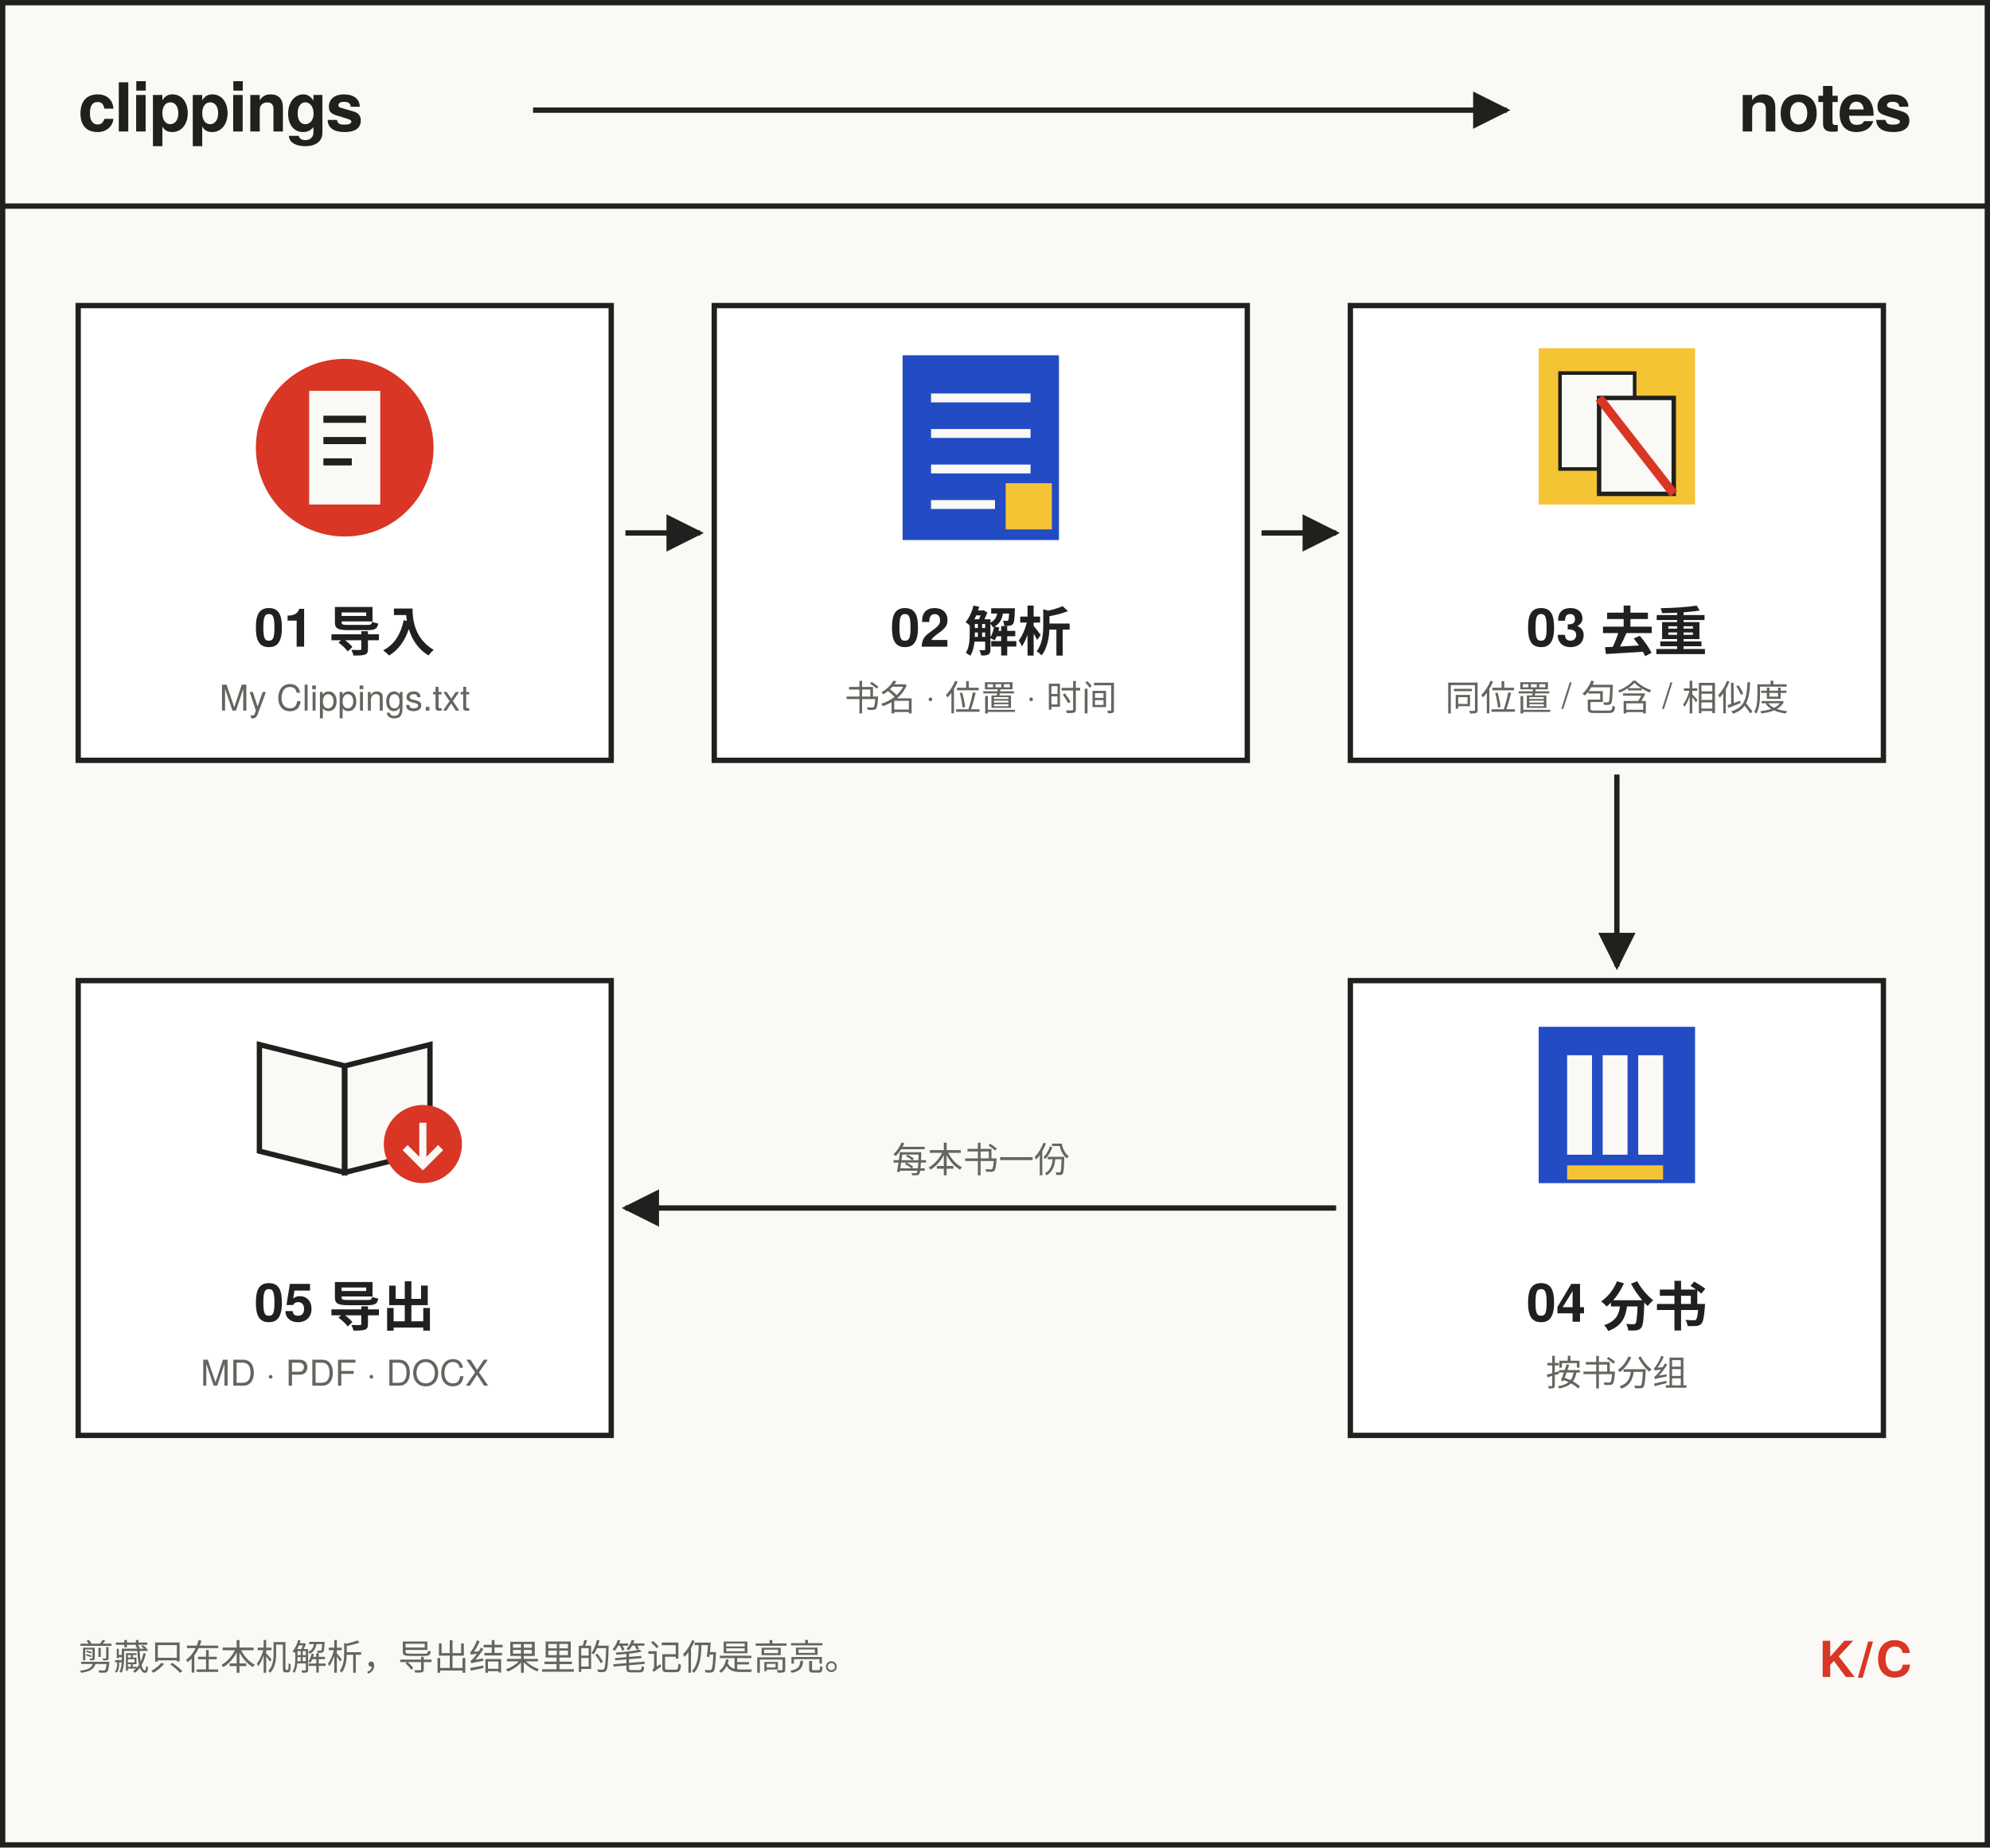
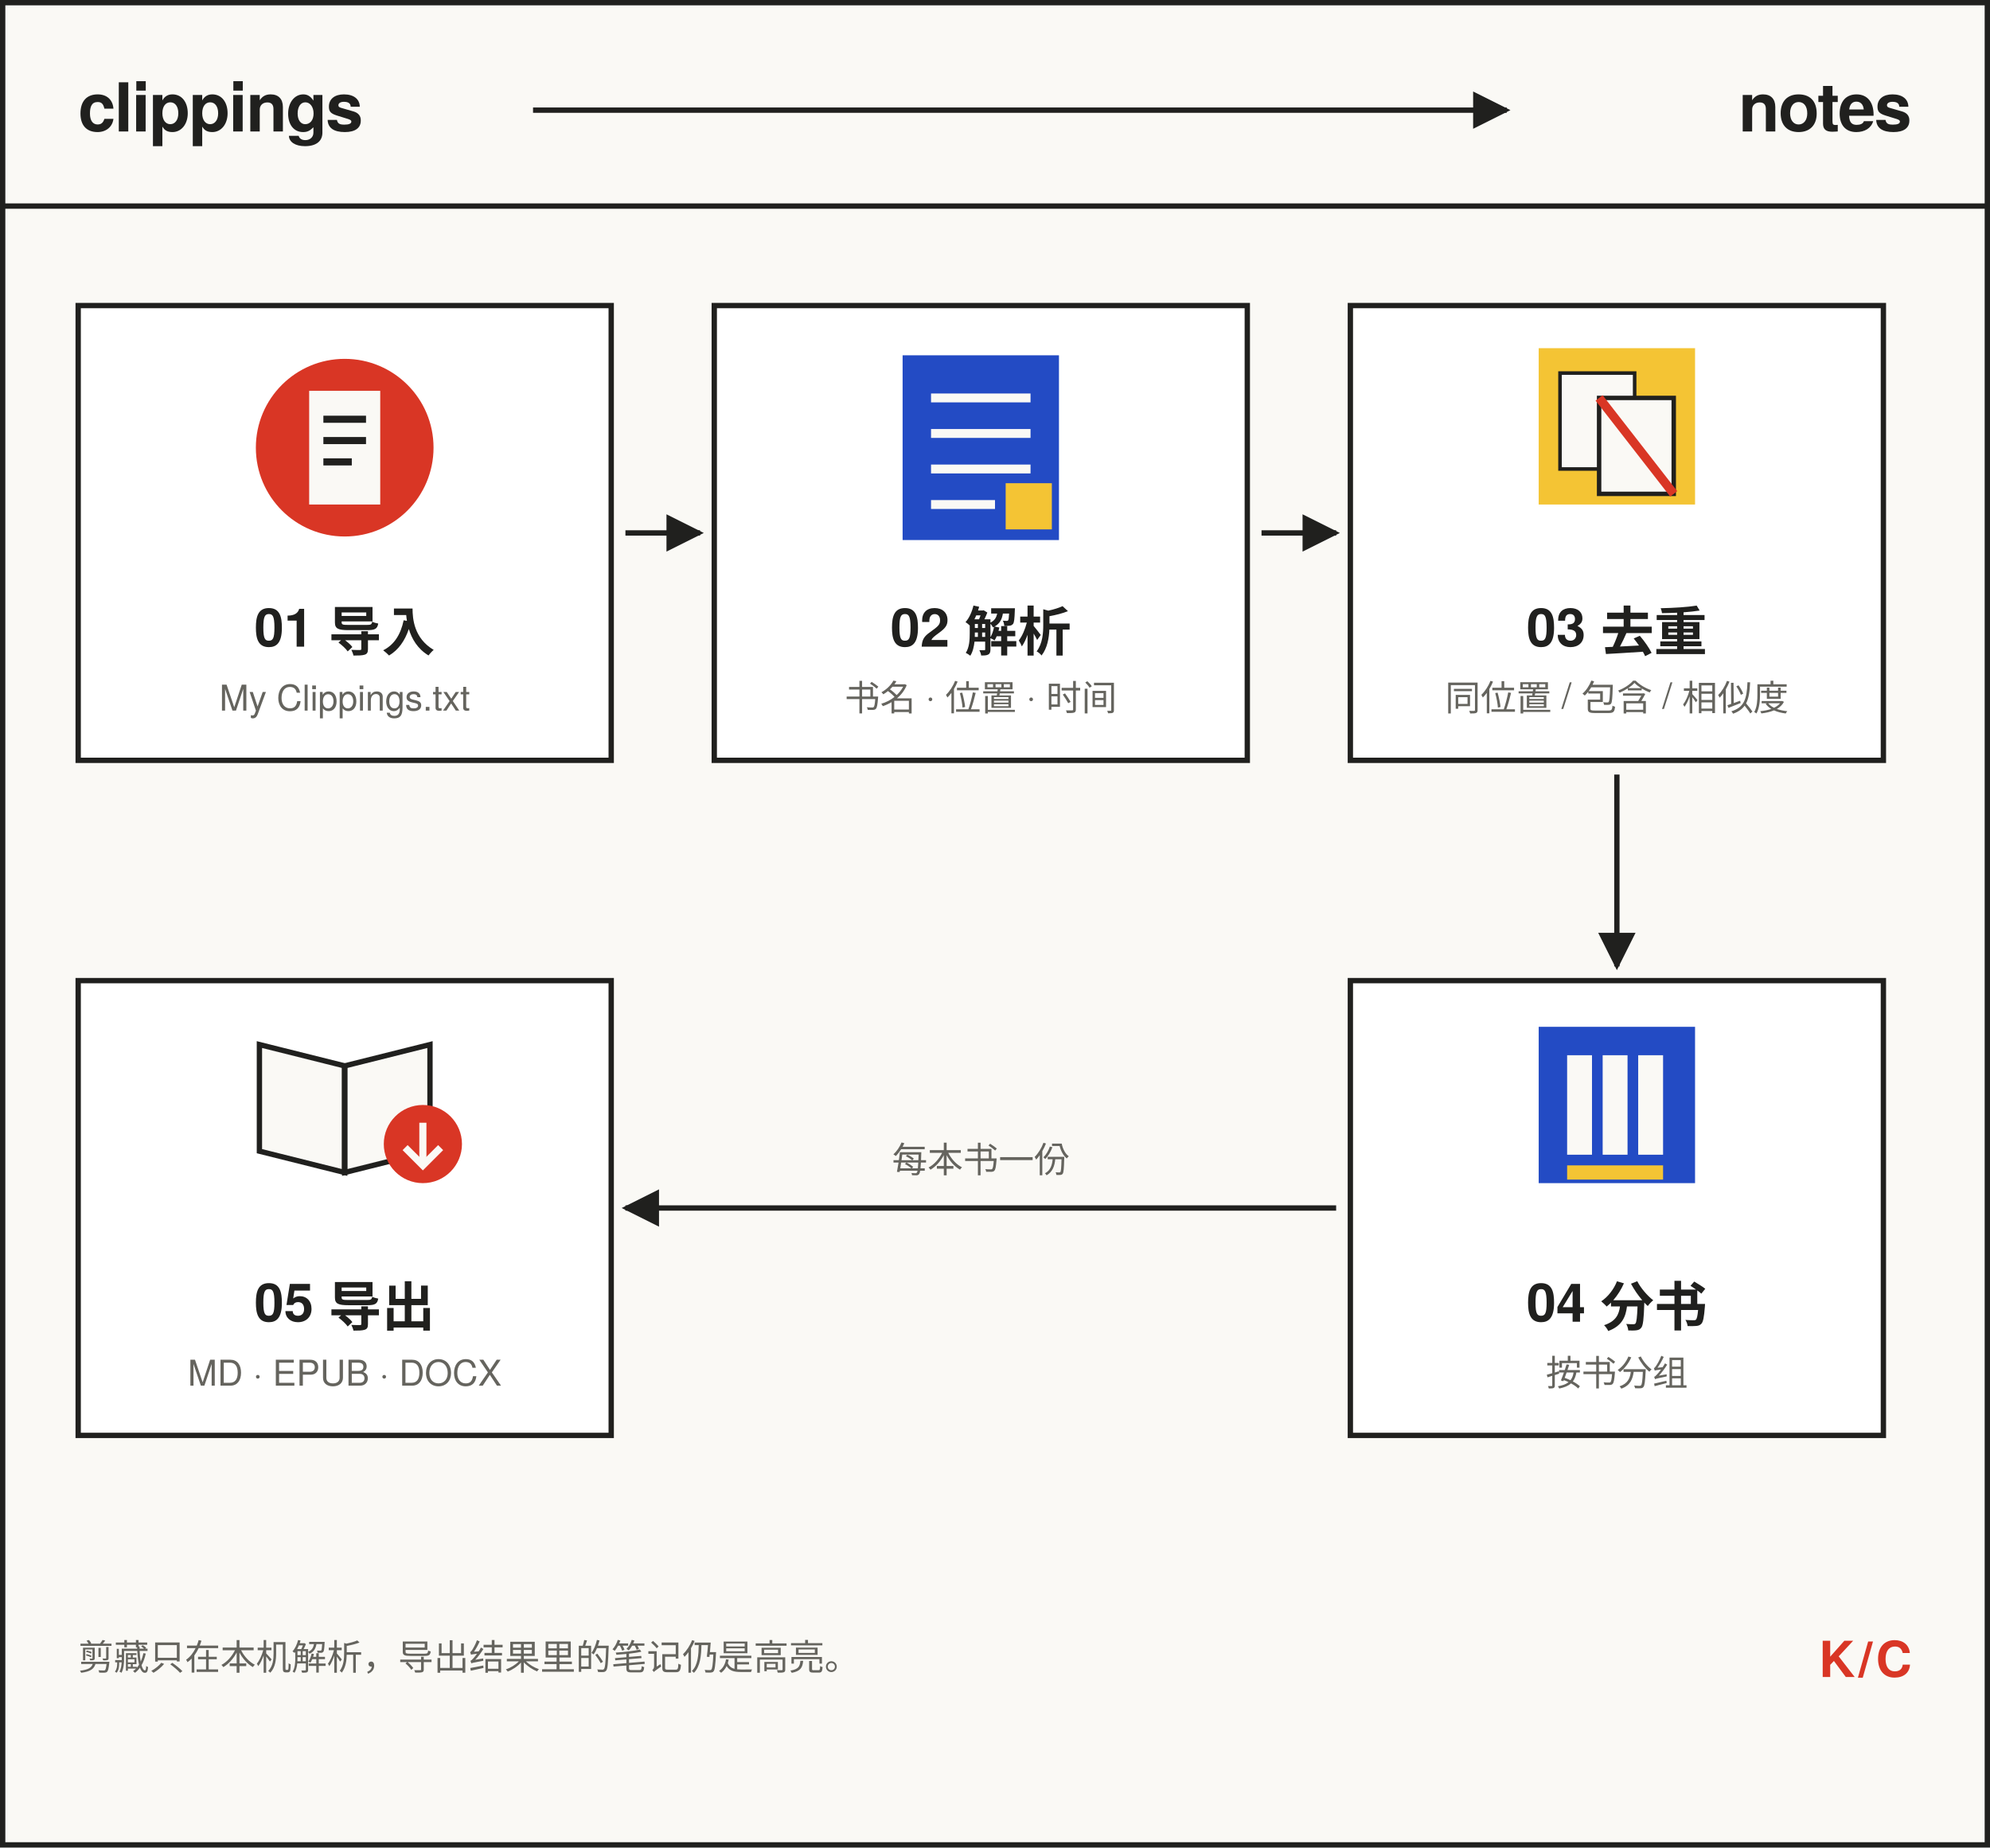
<svg xmlns="http://www.w3.org/2000/svg" viewBox="0 0 560 520" width="560" height="520" role="img" aria-labelledby="heroTitle heroDesc" style="font-family:'Avenir Next','Helvetica Neue','PingFang SC','Microsoft YaHei',sans-serif">
  <defs>
    <marker id="arrow" viewBox="0 0 10 10" refX="9" refY="5" markerWidth="7" markerHeight="7" orient="auto-start-reverse">
      <path d="M0,0 L10,5 L0,10 Z" fill="#20201e" />
    </marker>
  </defs>
  <rect x="0.75" y="0.75" width="558.5" height="518.5" fill="#faf9f5" stroke="#20201e" stroke-width="1.5" />
  <line x1="0.75" y1="58" x2="559.25" y2="58" stroke="#20201e" stroke-width="1.5" />
  <text x="22" y="37" font-size="19" font-weight="700" letter-spacing="-0.4" fill="#20201e">clippings</text>
  <text x="538" y="37" font-size="19" font-weight="700" letter-spacing="-0.4" fill="#20201e" text-anchor="end">notes</text>
  <line x1="150" y1="31" x2="424" y2="31" stroke="#20201e" stroke-width="1.5" marker-end="url(#arrow)" />
  <rect x="22" y="86" width="150" height="128" fill="#ffffff" stroke="#20201e" stroke-width="1.5" />
  <circle cx="97" cy="126" r="25" fill="#d93625" />
  <rect x="87" y="110" width="20" height="32" fill="#faf9f5" />
  <line x1="91" y1="118" x2="103" y2="118" stroke="#20201e" stroke-width="2" />
  <line x1="91" y1="124" x2="103" y2="124" stroke="#20201e" stroke-width="2" />
  <line x1="91" y1="130" x2="99" y2="130" stroke="#20201e" stroke-width="2" />
  <text x="97" y="182" text-anchor="middle" font-size="15" font-weight="700" fill="#20201e">01 导入</text>
  <text x="97" y="200" text-anchor="middle" font-size="10" fill="#65645e">My Clippings.txt</text>
  <rect x="201" y="86" width="150" height="128" fill="#ffffff" stroke="#20201e" stroke-width="1.5" />
  <rect x="254" y="100" width="44" height="52" fill="#234bc4" />
  <line x1="262" y1="112" x2="290" y2="112" stroke="#faf9f5" stroke-width="2.5" />
  <line x1="262" y1="122" x2="290" y2="122" stroke="#faf9f5" stroke-width="2.5" />
  <line x1="262" y1="132" x2="290" y2="132" stroke="#faf9f5" stroke-width="2.5" />
  <line x1="262" y1="142" x2="280" y2="142" stroke="#faf9f5" stroke-width="2.5" />
  <rect x="283" y="136" width="13" height="13" fill="#f4c434" />
  <text x="276" y="182" text-anchor="middle" font-size="15" font-weight="700" fill="#20201e">02 解析</text>
  <text x="276" y="200" text-anchor="middle" font-size="10" fill="#65645e">书名 · 位置 · 时间</text>
  <rect x="380" y="86" width="150" height="128" fill="#ffffff" stroke="#20201e" stroke-width="1.5" />
  <rect x="433" y="98" width="44" height="44" fill="#f4c434" />
  <rect x="439" y="105" width="21" height="27" fill="#faf9f5" stroke="#20201e" stroke-width="1" />
  <rect x="450" y="112" width="21" height="27" fill="#faf9f5" stroke="#20201e" stroke-width="1.25" />
  <line x1="450" y1="112" x2="471" y2="139" stroke="#d93625" stroke-width="2.5" />
  <text x="455" y="182" text-anchor="middle" font-size="15" font-weight="700" fill="#20201e">03 去重</text>
  <text x="455" y="200" text-anchor="middle" font-size="10" fill="#65645e">同位置 / 包含 / 相似度</text>
  <line x1="176" y1="150" x2="197" y2="150" stroke="#20201e" stroke-width="1.5" marker-end="url(#arrow)" />
  <line x1="355" y1="150" x2="376" y2="150" stroke="#20201e" stroke-width="1.5" marker-end="url(#arrow)" />
  <line x1="455" y1="218" x2="455" y2="272" stroke="#20201e" stroke-width="1.5" marker-end="url(#arrow)" />
  <rect x="380" y="276" width="150" height="128" fill="#ffffff" stroke="#20201e" stroke-width="1.5" />
  <rect x="433" y="289" width="44" height="44" fill="#234bc4" />
  <rect x="441" y="297" width="7" height="28" fill="#faf9f5" />
  <rect x="451" y="297" width="7" height="28" fill="#faf9f5" />
  <rect x="461" y="297" width="7" height="28" fill="#faf9f5" />
  <rect x="441" y="328" width="27" height="4" fill="#f4c434" />
  <text x="455" y="372" text-anchor="middle" font-size="15" font-weight="700" fill="#20201e">04 分书</text>
  <text x="455" y="390" text-anchor="middle" font-size="10" fill="#65645e">按书分组</text>
  <line x1="376" y1="340" x2="176" y2="340" stroke="#20201e" stroke-width="1.5" marker-end="url(#arrow)" />
  <text x="276" y="330" text-anchor="middle" font-size="10" fill="#65645e">每本书一份</text>
  <rect x="22" y="276" width="150" height="128" fill="#ffffff" stroke="#20201e" stroke-width="1.5" />
  <path d="M73 294 L97 300 L97 330 L73 324 Z" fill="#faf9f5" stroke="#20201e" stroke-width="1.5" />
  <path d="M121 294 L97 300 L97 330 L121 324 Z" fill="#faf9f5" stroke="#20201e" stroke-width="1.5" />
  <line x1="97" y1="300" x2="97" y2="330" stroke="#20201e" stroke-width="1.5" />
  <circle cx="119" cy="322" r="11" fill="#d93625" />
  <line x1="119" y1="316" x2="119" y2="327" stroke="#faf9f5" stroke-width="2" />
  <path d="M114 323 L119 328 L124 323" fill="none" stroke="#faf9f5" stroke-width="2" />
  <text x="97" y="372" text-anchor="middle" font-size="15" font-weight="700" fill="#20201e">05 导出</text>
-   <text x="97" y="390" text-anchor="middle" font-size="10" fill="#65645e">MD · PDF · DOCX</text>
+   <text x="97" y="390" text-anchor="middle" font-size="10" fill="#65645e">MD · EPUB · DOCX</text>
  <text x="22" y="470" font-size="10" fill="#65645e">剪藏只在本机解析，导出结果里的笔记仍是高亮。</text>
  <text x="538" y="472" text-anchor="end" font-size="14" font-weight="750" letter-spacing="1" fill="#d93625">K/C</text>
</svg>
